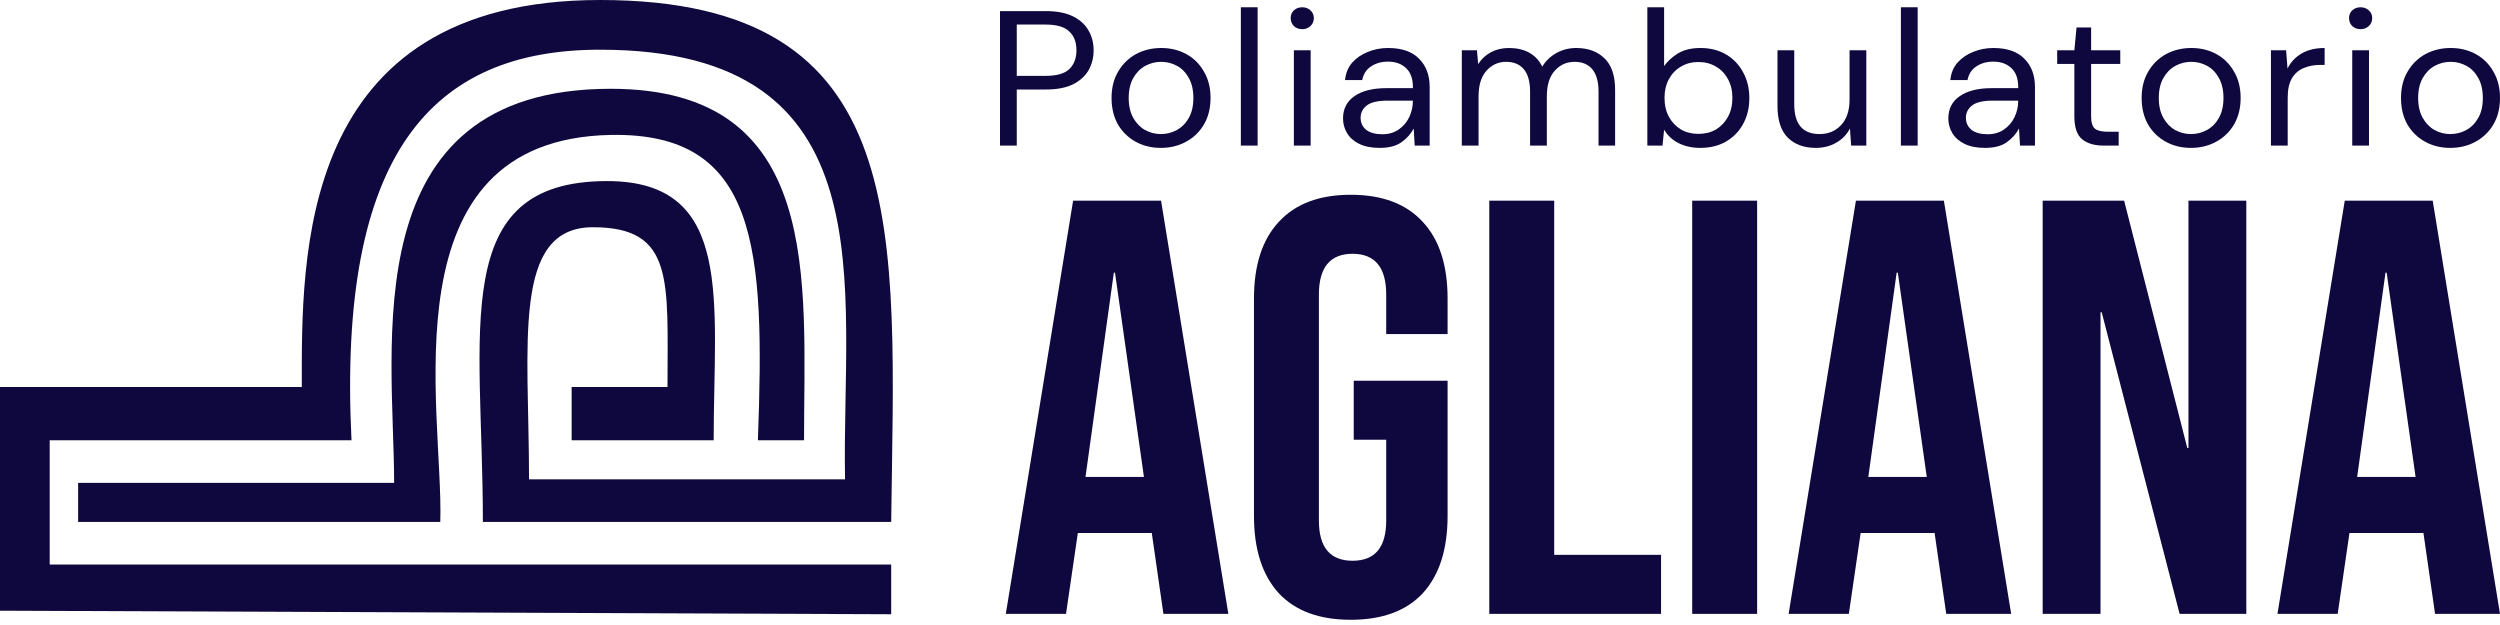
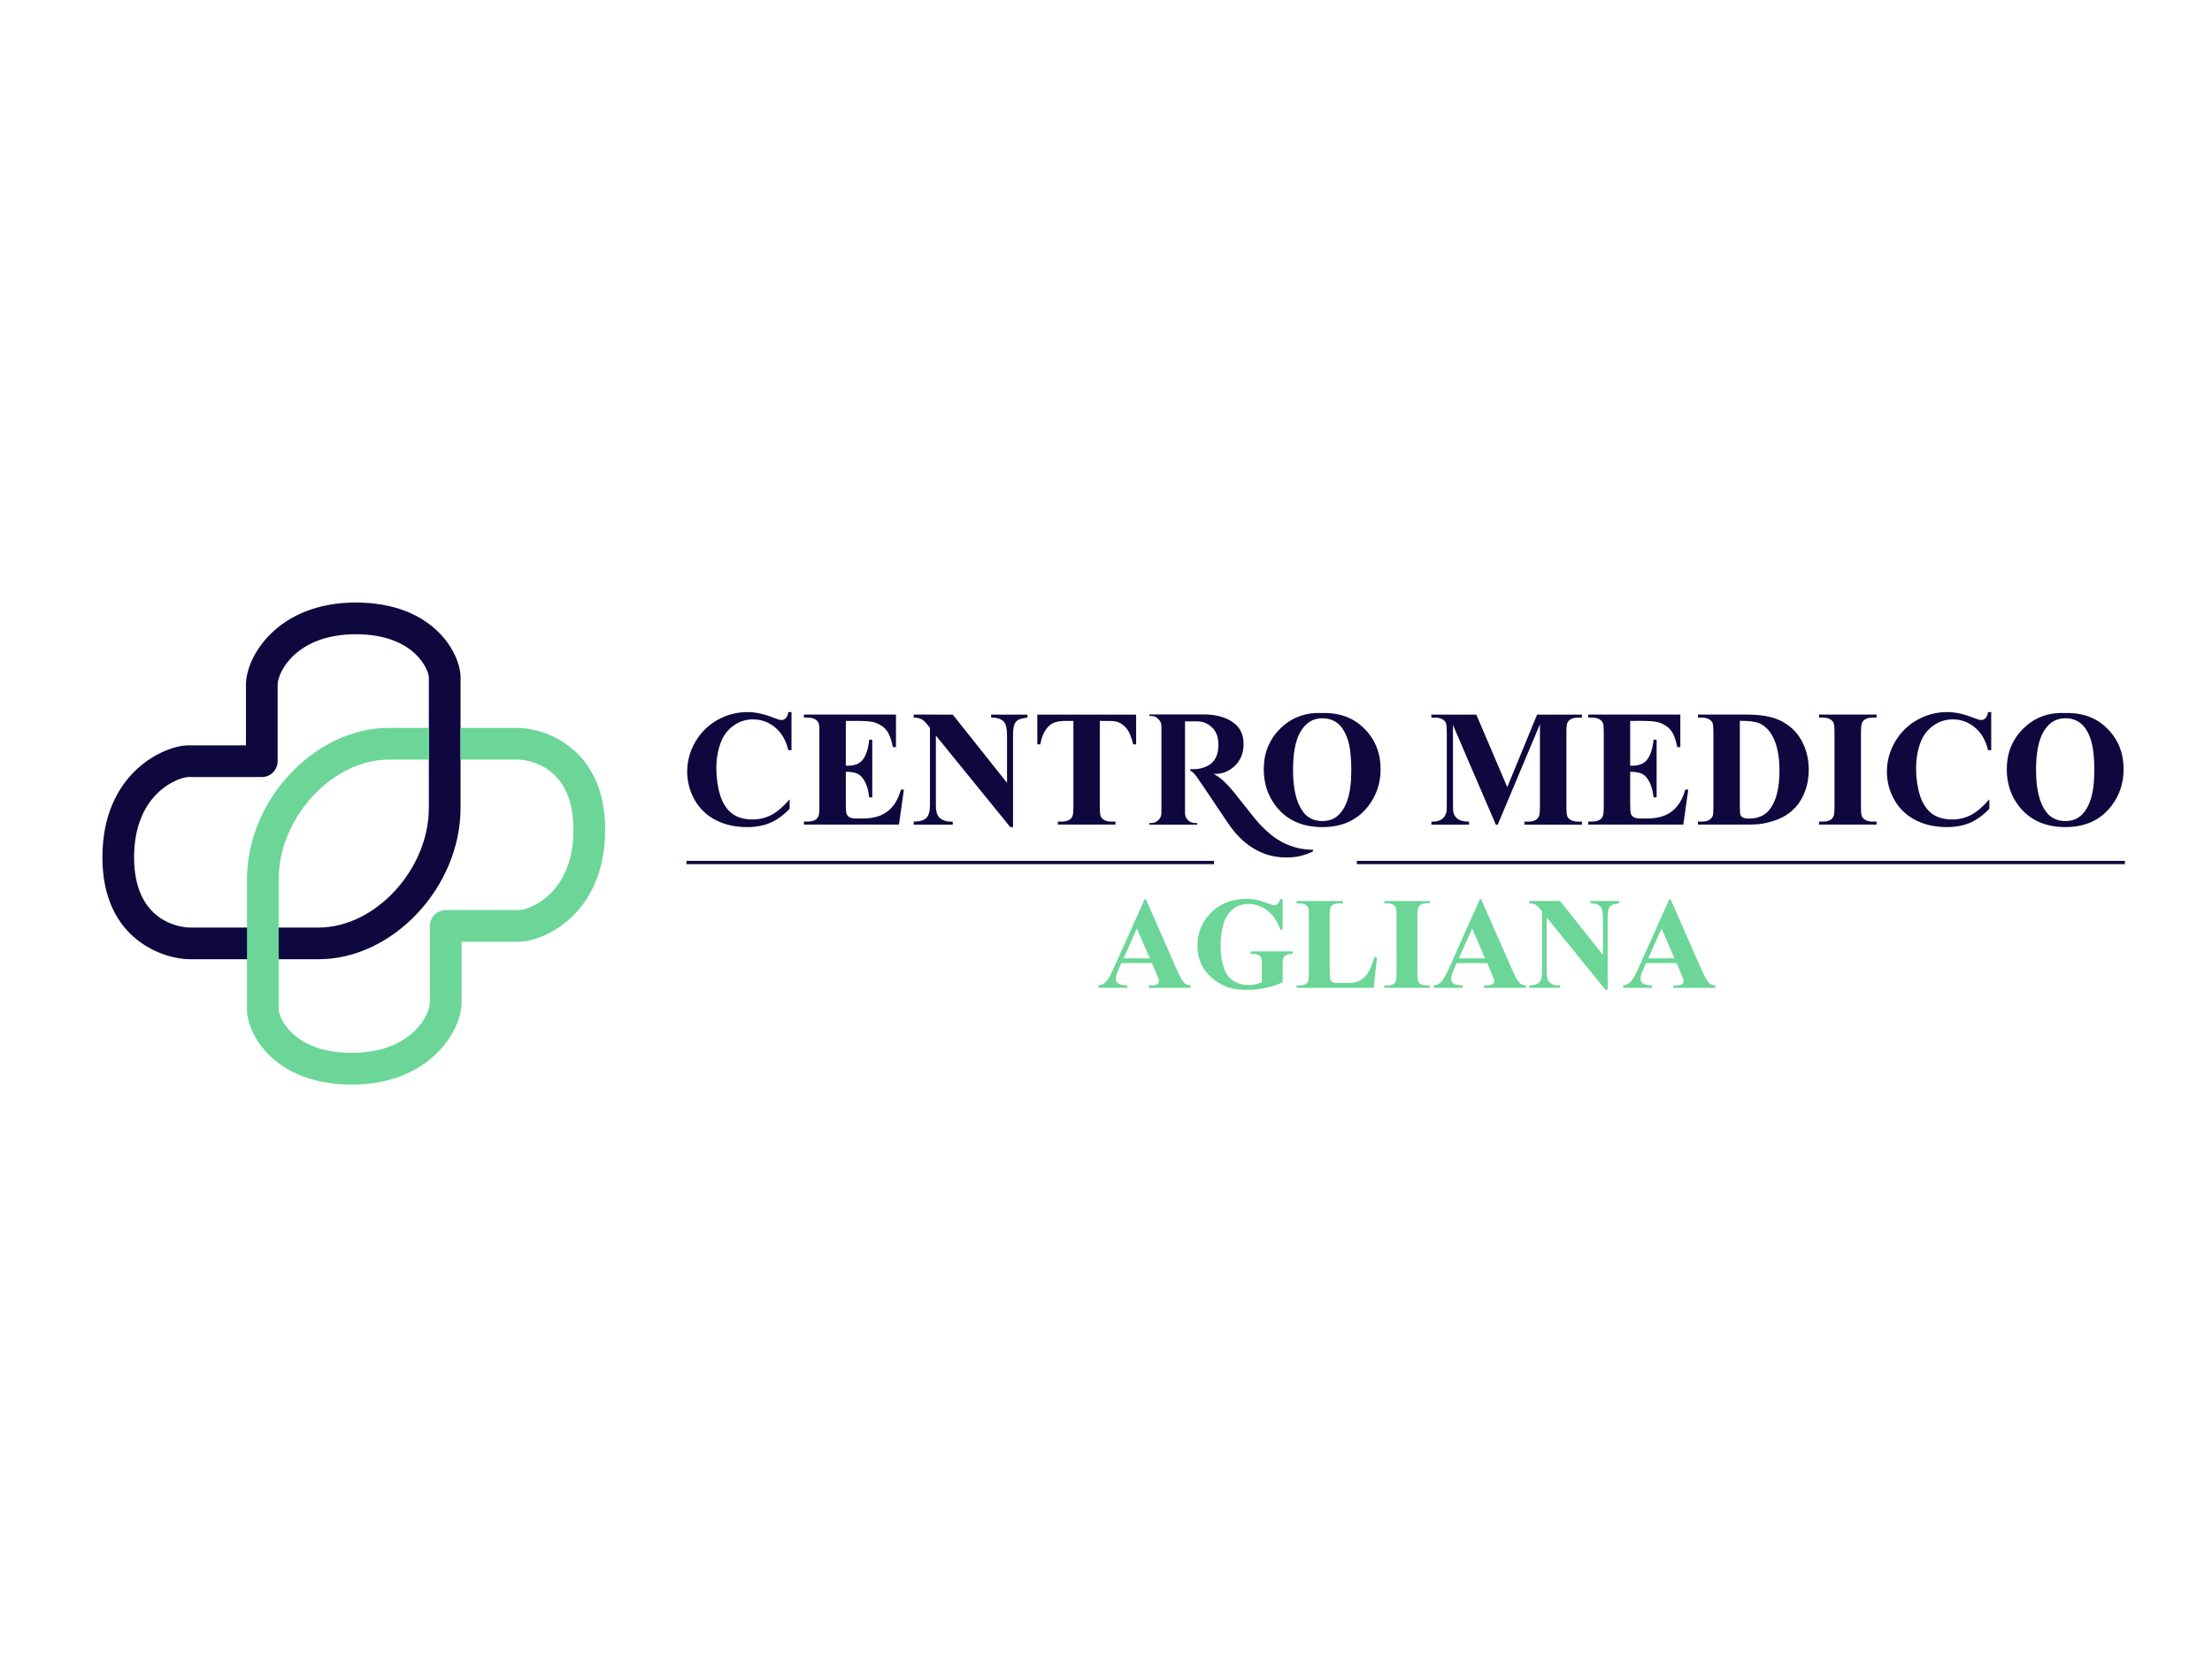
- <svg xmlns="http://www.w3.org/2000/svg" width="160" height="40" viewBox="0 0 160 40" fill="none">
-   <path d="M57.036 36.131L57.036 39.312L2.70977e-09 39.085L1.73425e-07 24.769L19.315 24.769C19.315 16.588 18.948 6.43944e-05 38.403 6.46264e-05C58.627 6.48676e-05 57.264 14.77 57.036 33.404L30.904 33.404C30.904 21.133 28.632 11.589 38.857 11.589C47.038 11.589 45.675 19.315 45.675 28.177L36.585 28.177L36.585 24.769L42.72 24.769C42.72 17.952 43.175 14.543 37.948 14.543C32.722 14.543 33.858 22.042 33.858 30.677L54.082 30.677C53.855 18.406 57.036 3.181 38.403 3.181C27.677 3.181 21.587 9.771 22.496 28.177L3.181 28.177L3.181 36.131L57.036 36.131Z" fill="#0F083E" />
-   <path d="M48.505 28.178L51.459 28.178C51.459 17.953 52.719 5.682 39.085 5.682C22.497 5.682 25.224 22.27 25.224 30.905L5 30.905L5 33.405L28.178 33.405C28.405 26.36 24.542 8.916 39.085 8.636C48.538 8.454 48.96 15.908 48.505 28.178Z" fill="#0F083E" />
-   <path d="M64 9.318V0.711H66.938C67.637 0.711 68.212 0.822 68.663 1.043C69.114 1.265 69.446 1.564 69.659 1.941C69.881 2.318 69.992 2.744 69.992 3.219C69.992 3.687 69.885 4.109 69.672 4.486C69.459 4.863 69.127 5.166 68.676 5.396C68.224 5.617 67.645 5.728 66.938 5.728H65.073V9.318H64ZM65.073 4.855H66.913C67.628 4.855 68.135 4.711 68.433 4.424C68.74 4.129 68.893 3.728 68.893 3.219C68.893 2.703 68.74 2.301 68.433 2.015C68.135 1.719 67.628 1.572 66.913 1.572H65.073V4.855Z" fill="#0F083E" />
-   <path d="M74.294 9.465C73.698 9.465 73.161 9.334 72.684 9.072C72.208 8.81 71.829 8.441 71.547 7.965C71.275 7.482 71.139 6.916 71.139 6.269C71.139 5.621 71.279 5.06 71.56 4.584C71.841 4.101 72.22 3.728 72.697 3.465C73.183 3.203 73.724 3.072 74.32 3.072C74.916 3.072 75.452 3.203 75.929 3.465C76.406 3.728 76.781 4.101 77.053 4.584C77.335 5.06 77.475 5.621 77.475 6.269C77.475 6.916 77.335 7.482 77.053 7.965C76.772 8.441 76.389 8.81 75.904 9.072C75.427 9.334 74.89 9.465 74.294 9.465ZM74.294 8.58C74.66 8.58 75.001 8.494 75.316 8.322C75.631 8.15 75.887 7.892 76.083 7.547C76.278 7.203 76.376 6.777 76.376 6.269C76.376 5.76 76.278 5.334 76.083 4.99C75.895 4.646 75.644 4.387 75.329 4.215C75.014 4.043 74.677 3.957 74.32 3.957C73.954 3.957 73.613 4.043 73.298 4.215C72.983 4.387 72.727 4.646 72.531 4.99C72.335 5.334 72.237 5.76 72.237 6.269C72.237 6.777 72.335 7.203 72.531 7.547C72.727 7.892 72.978 8.15 73.285 8.322C73.6 8.494 73.936 8.58 74.294 8.58Z" fill="#0F083E" />
-   <path d="M79.414 9.318V0.465H80.487V9.318H79.414Z" fill="#0F083E" />
-   <path d="M83.345 1.867C83.132 1.867 82.953 1.801 82.808 1.67C82.672 1.531 82.604 1.359 82.604 1.154C82.604 0.957 82.672 0.793 82.808 0.662C82.953 0.531 83.132 0.465 83.345 0.465C83.549 0.465 83.724 0.531 83.869 0.662C84.013 0.793 84.086 0.957 84.086 1.154C84.086 1.359 84.013 1.531 83.869 1.67C83.724 1.801 83.549 1.867 83.345 1.867ZM82.808 9.318V3.219H83.882V9.318H82.808Z" fill="#0F083E" />
-   <path d="M88.305 9.465C87.777 9.465 87.338 9.379 86.989 9.207C86.64 9.035 86.38 8.806 86.21 8.519C86.04 8.232 85.954 7.92 85.954 7.584C85.954 6.961 86.201 6.482 86.695 6.146C87.189 5.81 87.862 5.642 88.714 5.642H90.425V5.568C90.425 5.035 90.281 4.633 89.991 4.363C89.702 4.084 89.314 3.945 88.829 3.945C88.411 3.945 88.049 4.047 87.743 4.252C87.445 4.449 87.257 4.74 87.181 5.125H86.082C86.125 4.683 86.278 4.31 86.542 4.006C86.814 3.703 87.151 3.474 87.551 3.318C87.951 3.154 88.377 3.072 88.829 3.072C89.714 3.072 90.379 3.301 90.822 3.76C91.273 4.211 91.499 4.814 91.499 5.568V9.318H90.54L90.477 8.224C90.298 8.568 90.034 8.863 89.685 9.109C89.344 9.346 88.884 9.465 88.305 9.465ZM88.471 8.592C88.88 8.592 89.229 8.49 89.519 8.285C89.817 8.08 90.042 7.814 90.196 7.486C90.349 7.158 90.425 6.814 90.425 6.453V6.441H88.803C88.173 6.441 87.726 6.547 87.462 6.76C87.206 6.965 87.079 7.224 87.079 7.535C87.079 7.855 87.198 8.113 87.436 8.31C87.683 8.498 88.028 8.592 88.471 8.592Z" fill="#0F083E" />
-   <path d="M93.556 9.318V3.219H94.526L94.603 4.105C94.808 3.777 95.08 3.523 95.421 3.342C95.761 3.162 96.145 3.072 96.57 3.072C97.073 3.072 97.503 3.17 97.861 3.367C98.227 3.564 98.508 3.863 98.704 4.265C98.925 3.896 99.228 3.605 99.611 3.392C100.003 3.178 100.424 3.072 100.876 3.072C101.634 3.072 102.238 3.293 102.69 3.736C103.141 4.17 103.367 4.842 103.367 5.752V9.318H102.306V5.863C102.306 5.232 102.174 4.756 101.91 4.437C101.646 4.117 101.267 3.957 100.773 3.957C100.262 3.957 99.837 4.15 99.496 4.535C99.164 4.912 98.998 5.453 98.998 6.158V9.318H97.925V5.863C97.925 5.232 97.793 4.756 97.529 4.437C97.265 4.117 96.886 3.957 96.392 3.957C95.889 3.957 95.468 4.15 95.127 4.535C94.795 4.912 94.629 5.453 94.629 6.158V9.318H93.556Z" fill="#0F083E" />
-   <path d="M108.816 9.465C108.296 9.465 107.832 9.363 107.423 9.158C107.023 8.953 106.716 8.666 106.503 8.297L106.401 9.318H105.43V0.465H106.503V4.228C106.708 3.933 106.997 3.666 107.372 3.428C107.755 3.191 108.241 3.072 108.829 3.072C109.459 3.072 110.008 3.211 110.476 3.49C110.945 3.769 111.307 4.15 111.562 4.633C111.826 5.117 111.958 5.666 111.958 6.281C111.958 6.896 111.826 7.445 111.562 7.928C111.307 8.404 110.941 8.781 110.464 9.06C109.995 9.33 109.446 9.465 108.816 9.465ZM108.701 8.568C109.127 8.568 109.501 8.474 109.825 8.285C110.149 8.088 110.404 7.818 110.591 7.474C110.779 7.129 110.873 6.728 110.873 6.269C110.873 5.81 110.779 5.408 110.591 5.064C110.404 4.719 110.149 4.453 109.825 4.265C109.501 4.068 109.127 3.969 108.701 3.969C108.275 3.969 107.9 4.068 107.577 4.265C107.253 4.453 106.997 4.719 106.81 5.064C106.623 5.408 106.529 5.81 106.529 6.269C106.529 6.728 106.623 7.129 106.81 7.474C106.997 7.818 107.253 8.088 107.577 8.285C107.9 8.474 108.275 8.568 108.701 8.568Z" fill="#0F083E" />
-   <path d="M116.212 9.465C115.462 9.465 114.866 9.248 114.423 8.814C113.98 8.371 113.759 7.695 113.759 6.785V3.219H114.832V6.674C114.832 7.945 115.373 8.58 116.454 8.58C117.008 8.58 117.464 8.392 117.821 8.015C118.187 7.629 118.371 7.084 118.371 6.379V3.219H119.444V9.318H118.473L118.396 8.224C118.2 8.609 117.906 8.912 117.515 9.133C117.131 9.355 116.697 9.465 116.212 9.465Z" fill="#0F083E" />
-   <path d="M121.657 9.318V0.465H122.73V9.318H121.657Z" fill="#0F083E" />
-   <path d="M127.044 9.465C126.516 9.465 126.077 9.379 125.728 9.207C125.379 9.035 125.119 8.806 124.949 8.519C124.779 8.232 124.693 7.92 124.693 7.584C124.693 6.961 124.94 6.482 125.434 6.146C125.928 5.81 126.601 5.642 127.453 5.642H129.165V5.568C129.165 5.035 129.02 4.633 128.73 4.363C128.441 4.084 128.053 3.945 127.568 3.945C127.15 3.945 126.789 4.047 126.482 4.252C126.184 4.449 125.996 4.74 125.92 5.125H124.821C124.864 4.683 125.017 4.31 125.281 4.006C125.554 3.703 125.89 3.474 126.29 3.318C126.691 3.154 127.116 3.072 127.568 3.072C128.454 3.072 129.118 3.301 129.561 3.76C130.012 4.211 130.238 4.814 130.238 5.568V9.318H129.28L129.216 8.224C129.037 8.568 128.773 8.863 128.424 9.109C128.083 9.346 127.623 9.465 127.044 9.465ZM127.21 8.592C127.619 8.592 127.968 8.49 128.258 8.285C128.556 8.08 128.781 7.814 128.935 7.486C129.088 7.158 129.165 6.814 129.165 6.453V6.441H127.542C126.912 6.441 126.465 6.547 126.201 6.76C125.945 6.965 125.818 7.224 125.818 7.535C125.818 7.855 125.937 8.113 126.175 8.31C126.422 8.498 126.767 8.592 127.21 8.592Z" fill="#0F083E" />
-   <path d="M134.624 9.318C134.045 9.318 133.589 9.183 133.257 8.912C132.925 8.642 132.759 8.154 132.759 7.449V4.092H131.66V3.219H132.759L132.899 1.756H133.832V3.219H135.697V4.092H133.832V7.449C133.832 7.834 133.913 8.096 134.075 8.236C134.236 8.367 134.522 8.433 134.931 8.433H135.595V9.318H134.624Z" fill="#0F083E" />
-   <path d="M140.22 9.465C139.624 9.465 139.087 9.334 138.61 9.072C138.133 8.81 137.754 8.441 137.473 7.965C137.201 7.482 137.065 6.916 137.065 6.269C137.065 5.621 137.205 5.06 137.486 4.584C137.767 4.101 138.146 3.728 138.623 3.465C139.109 3.203 139.649 3.072 140.246 3.072C140.842 3.072 141.378 3.203 141.855 3.465C142.332 3.728 142.707 4.101 142.979 4.584C143.26 5.06 143.401 5.621 143.401 6.269C143.401 6.916 143.26 7.482 142.979 7.965C142.698 8.441 142.315 8.81 141.83 9.072C141.353 9.334 140.816 9.465 140.22 9.465ZM140.22 8.58C140.586 8.58 140.927 8.494 141.242 8.322C141.557 8.15 141.813 7.892 142.009 7.547C142.204 7.203 142.302 6.777 142.302 6.269C142.302 5.76 142.204 5.334 142.009 4.99C141.821 4.646 141.57 4.387 141.255 4.215C140.94 4.043 140.603 3.957 140.246 3.957C139.879 3.957 139.539 4.043 139.224 4.215C138.908 4.387 138.653 4.646 138.457 4.99C138.261 5.334 138.163 5.76 138.163 6.269C138.163 6.777 138.261 7.203 138.457 7.547C138.653 7.892 138.904 8.15 139.211 8.322C139.526 8.494 139.862 8.58 140.22 8.58Z" fill="#0F083E" />
-   <path d="M145.34 9.318V3.219H146.311L146.401 4.387C146.596 3.986 146.895 3.666 147.295 3.428C147.695 3.191 148.189 3.072 148.777 3.072V4.154H148.483C148.108 4.154 147.763 4.219 147.448 4.351C147.133 4.474 146.882 4.687 146.694 4.99C146.507 5.293 146.413 5.711 146.413 6.244V9.318H145.34Z" fill="#0F083E" />
-   <path d="M151.08 1.867C150.867 1.867 150.688 1.801 150.543 1.67C150.407 1.531 150.339 1.359 150.339 1.154C150.339 0.957 150.407 0.793 150.543 0.662C150.688 0.531 150.867 0.465 151.08 0.465C151.284 0.465 151.459 0.531 151.604 0.662C151.748 0.793 151.821 0.957 151.821 1.154C151.821 1.359 151.748 1.531 151.604 1.67C151.459 1.801 151.284 1.867 151.08 1.867ZM150.543 9.318V3.219H151.616V9.318H150.543Z" fill="#0F083E" />
-   <path d="M156.819 9.465C156.223 9.465 155.686 9.334 155.209 9.072C154.732 8.81 154.353 8.441 154.072 7.965C153.8 7.482 153.664 6.916 153.664 6.269C153.664 5.621 153.804 5.06 154.085 4.584C154.366 4.101 154.745 3.728 155.222 3.465C155.708 3.203 156.248 3.072 156.845 3.072C157.441 3.072 157.977 3.203 158.454 3.465C158.931 3.728 159.306 4.101 159.578 4.584C159.859 5.06 160 5.621 160 6.269C160 6.916 159.859 7.482 159.578 7.965C159.297 8.441 158.914 8.81 158.429 9.072C157.952 9.334 157.415 9.465 156.819 9.465ZM156.819 8.58C157.185 8.58 157.526 8.494 157.841 8.322C158.156 8.15 158.412 7.892 158.608 7.547C158.803 7.203 158.901 6.777 158.901 6.269C158.901 5.76 158.803 5.334 158.608 4.99C158.42 4.646 158.169 4.387 157.854 4.215C157.539 4.043 157.202 3.957 156.845 3.957C156.478 3.957 156.138 4.043 155.823 4.215C155.507 4.387 155.252 4.646 155.056 4.99C154.86 5.334 154.762 5.76 154.762 6.269C154.762 6.777 154.86 7.203 155.056 7.547C155.252 7.892 155.503 8.15 155.81 8.322C156.125 8.494 156.461 8.58 156.819 8.58Z" fill="#0F083E" />
-   <path d="M68.679 12.843H74.308L78.614 39.288H74.459L73.703 34.037V34.112H68.981L68.225 39.288H64.372L68.679 12.843ZM73.212 30.523L71.361 17.452H71.285L69.472 30.523H73.212Z" fill="#0F083E" />
-   <path d="M86.45 39.666C84.435 39.666 82.899 39.099 81.841 37.966C80.783 36.807 80.254 35.157 80.254 33.017V19.114C80.254 16.974 80.783 15.336 81.841 14.203C82.899 13.045 84.435 12.465 86.45 12.465C88.465 12.465 90.001 13.045 91.059 14.203C92.117 15.336 92.646 16.974 92.646 19.114V21.381H88.717V18.85C88.717 17.112 87.999 16.243 86.564 16.243C85.128 16.243 84.41 17.112 84.41 18.85V33.319C84.41 35.032 85.128 35.888 86.564 35.888C87.999 35.888 88.717 35.032 88.717 33.319V28.143H86.639V24.366H92.646V33.017C92.646 35.157 92.117 36.807 91.059 37.966C90.001 39.099 88.465 39.666 86.45 39.666Z" fill="#0F083E" />
-   <path d="M95.314 12.843H99.469V35.51H106.307V39.288H95.314V12.843Z" fill="#0F083E" />
-   <path d="M108.3 12.843H112.456V39.288H108.3V12.843Z" fill="#0F083E" />
-   <path d="M118.779 12.843H124.408L128.715 39.288H124.559L123.804 34.037V34.112H119.081L118.326 39.288H114.472L118.779 12.843ZM123.313 30.523L121.461 17.452H121.386L119.572 30.523H123.313Z" fill="#0F083E" />
-   <path d="M130.731 12.843H135.944L139.987 28.672H140.062V12.843H143.764V39.288H139.495L134.509 19.983H134.433V39.288H130.731V12.843Z" fill="#0F083E" />
-   <path d="M150.064 12.843H155.693L160 39.288H155.844L155.089 34.037V34.112H150.366L149.611 39.288H145.757L150.064 12.843ZM154.598 30.523L152.746 17.452H152.671L150.858 30.523H154.598Z" fill="#0F083E" />
+ <svg xmlns="http://www.w3.org/2000/svg" viewBox="0 0 400 300" version="1.1" id="svg1">
+   <defs id="defs1">
+     <clipPath clipPathUnits="userSpaceOnUse" id="clipPath20-1">
+       <path d="M 0,595.28 H 841.89 V 0 H 0 Z" transform="translate(-348.3946,-251.6313)" id="path20-4" />
+     </clipPath>
+     <clipPath clipPathUnits="userSpaceOnUse" id="clipPath22-6">
+       <path d="M 0,595.28 H 841.89 V 0 H 0 Z" transform="translate(-373.383,-255.3594)" id="path22-0" />
+     </clipPath>
+     <clipPath clipPathUnits="userSpaceOnUse" id="clipPath25-3">
+       <path d="M 0,595.28 H 841.89 V 0 H 0 Z" transform="translate(-386.1563,-245.1551)" id="path25-2" />
+     </clipPath>
+     <clipPath clipPathUnits="userSpaceOnUse" id="clipPath27-2">
+       <path d="M 0,595.28 H 841.89 V 0 H 0 Z" transform="translate(-436.9691,-245.1551)" id="path27-1" />
+     </clipPath>
+   </defs>
+   <g id="layer1">
+     <g id="g2" transform="matrix(2.066925,0,0,2.066925,-947.3591,-777.7795)">
+       <path id="path19-7" d="m 0,0 c -0.637,-0.002 -4.101,-1.132 -4.101,-6.089 0,-5.256 4.04,-5.316 4.212,-5.316 h 9.776 c 4.293,0 8.353,4.408 8.353,9.072 v 9.886 c 0,0.509 -1.022,3.272 -5.544,3.272 -4.46,0 -5.916,-2.844 -5.916,-3.824 v -5.8 C 6.78,0.538 6.242,0 5.579,0 Z M 9.887,-13.808 H 0.111 c -1.84,0 -6.614,1.387 -6.614,7.719 0,6.479 4.766,8.492 6.503,8.492 h 4.377 v 4.598 c 0,2.171 2.44,6.227 8.319,6.227 5.946,0 7.947,-3.897 7.947,-5.675 v -9.886 c 0,-6.006 -5.127,-11.475 -10.756,-11.475" style="fill:#0f083e;fill-opacity:1;fill-rule:nonzero;stroke:none" transform="matrix(1.154314,0,0,-1.154314,474.8073,444.2814)" clip-path="url(#clipPath20-1)" />
+       <path id="path21-7" d="m 0,0 h -4.355 l 0.004,-2.403 H 0 c 0.172,0 4.211,-0.06 4.211,-5.316 0,-4.957 -3.463,-6.087 -4.101,-6.089 h -5.578 c -0.663,0 -1.201,-0.538 -1.201,-1.201 v -5.799 c 0,-0.981 -1.456,-3.825 -5.916,-3.825 -4.522,0 -5.545,2.764 -5.545,3.272 v 9.887 c 0,4.663 4.06,9.071 8.354,9.071 h 3.028 V 0 h -3.028 c -5.629,0 -10.756,-5.469 -10.756,-11.474 v -9.887 c 0,-1.777 2.001,-5.675 7.947,-5.675 5.878,0 8.318,4.056 8.318,6.228 v 4.598 H 0.11 c 1.737,0 6.504,2.012 6.504,8.491 C 6.614,-1.387 1.839,0 0,0" style="fill:#6bd697;fill-opacity:1;fill-rule:nonzero;stroke:none" transform="matrix(1.154314,0,0,-1.154314,503.6518,439.978)" clip-path="url(#clipPath22-6)" />
+       <path style="font-weight:700;font-size:14.536px;font-family:'Times New Roman';fill:#0f083e;stroke-width:1.154" d="m 527.589,438.597 v 3.336 h -0.277 q -0.312,-1.306 -1.164,-2.002 -0.852,-0.696 -1.931,-0.696 -0.901,0 -1.654,0.518 -0.752,0.518 -1.1,1.356 -0.447,1.072 -0.447,2.385 0,1.292 0.327,2.356 0.326,1.058 1.022,1.604 0.696,0.539 1.803,0.539 0.908,0 1.661,-0.397 0.759,-0.397 1.597,-1.37 v 0.83 q -0.809,0.845 -1.689,1.228 -0.873,0.376 -2.044,0.376 -1.54,0 -2.74,-0.618 -1.192,-0.618 -1.845,-1.774 -0.646,-1.157 -0.646,-2.463 0,-1.377 0.717,-2.612 0.724,-1.235 1.945,-1.916 1.228,-0.681 2.605,-0.681 1.015,0 2.143,0.44 0.653,0.256 0.83,0.256 0.227,0 0.39,-0.163 0.17,-0.17 0.22,-0.532 z m 4.753,0.774 v 3.918 h 0.192 q 0.916,0 1.327,-0.575 0.412,-0.575 0.525,-1.696 h 0.27 v 5.039 h -0.27 q -0.085,-0.823 -0.362,-1.349 -0.27,-0.525 -0.632,-0.703 -0.362,-0.185 -1.05,-0.185 v 2.711 q 0,0.795 0.064,0.972 0.071,0.177 0.256,0.291 0.185,0.114 0.596,0.114 h 0.575 q 1.349,0 2.158,-0.625 0.816,-0.625 1.171,-1.902 h 0.263 l -0.433,3.059 h -8.318 v -0.263 h 0.319 q 0.419,0 0.674,-0.149 0.185,-0.099 0.284,-0.341 0.078,-0.17 0.078,-0.894 v -6.331 q 0,-0.653 -0.035,-0.802 -0.071,-0.248 -0.263,-0.383 -0.27,-0.199 -0.738,-0.199 h -0.319 v -0.263 h 8.056 v 2.846 h -0.27 q -0.206,-1.043 -0.582,-1.498 -0.369,-0.454 -1.05,-0.667 -0.397,-0.128 -1.491,-0.128 z m 9.355,-0.554 4.748,5.969 v -4.138 q 0,-0.866 -0.248,-1.171 -0.341,-0.412 -1.143,-0.397 v -0.263 h 3.18 v 0.263 q -0.61,0.078 -0.823,0.206 -0.206,0.121 -0.326,0.405 -0.114,0.277 -0.114,0.958 v 8.013 h -0.241 l -6.509,-8.013 v 6.118 q 0,0.83 0.376,1.121 0.383,0.291 0.873,0.291 h 0.227 v 0.263 h -3.414 v -0.263 q 0.795,-0.007 1.107,-0.327 0.312,-0.319 0.312,-1.086 v -6.792 l -0.206,-0.256 q -0.305,-0.383 -0.539,-0.504 -0.234,-0.121 -0.674,-0.135 v -0.263 z m 16.045,0 v 2.605 h -0.256 q -0.227,-0.901 -0.504,-1.292 -0.277,-0.397 -0.759,-0.632 -0.27,-0.128 -0.944,-0.128 h -0.717 v 7.424 q 0,0.738 0.078,0.923 0.085,0.185 0.319,0.326 0.241,0.135 0.653,0.135 h 0.319 v 0.263 h -5.039 v -0.263 h 0.319 q 0.419,0 0.674,-0.149 0.185,-0.099 0.291,-0.341 0.078,-0.17 0.078,-0.894 v -7.424 h -0.696 q -0.972,0 -1.412,0.412 -0.618,0.575 -0.781,1.64 h -0.27 v -2.605 z" id="text22-0" aria-label="CENT" />
+       <path style="font-weight:700;font-size:13.771px;font-family:'Cinzel Decorative';fill:#0f083e;stroke-width:1.154" d="m 573.214,450.783 q -1.074,0.537 -2.286,0.537 -1.074,0 -1.955,-0.331 -1.9,-0.702 -3.236,-2.74 -0.344,-0.496 -1.281,-1.9 -0.936,-1.405 -1.212,-1.79 -0.482,-0.757 -0.771,-0.826 v -0.138 q 0.014,0 0.028,0 0.028,0 0.055,0 0.028,0 0.055,0 0.028,0 0.069,0 0.041,0 0.069,0 0.702,0 1.294,-0.317 0.895,-0.496 0.895,-1.832 0,-0.978 -0.551,-1.501 -0.551,-0.537 -1.322,-0.537 h -1.047 v 8.028 q 0,0.358 0.262,0.62 0.262,0.248 0.62,0.248 h 0.179 v 0.138 h -4.186 v -0.138 h 0.179 q 0.344,0 0.606,-0.248 0.262,-0.248 0.275,-0.606 v -7.643 q -0.014,-0.358 -0.275,-0.606 -0.248,-0.262 -0.606,-0.262 h -0.179 v -0.138 h 4.723 q 1.776,0 2.754,0.812 0.771,0.633 0.771,1.79 0,1.157 -0.757,1.887 -0.744,0.716 -1.708,0.716 -0.083,0 -0.179,-0.014 0.565,0.303 0.936,0.675 0.386,0.372 0.661,0.702 0.289,0.331 0.482,0.592 0.207,0.248 0.537,0.675 0.331,0.413 0.689,0.868 0.358,0.454 0.785,0.936 0.441,0.468 0.964,0.895 0.537,0.427 1.088,0.702 1.171,0.592 2.575,0.606 z" id="text23-5" aria-label="R" />
+       <path style="font-weight:700;font-size:14.536px;font-family:'Times New Roman';fill:#0f083e;stroke-width:1.154" d="m 573.953,438.682 q 2.3,-0.085 3.733,1.341 1.441,1.427 1.441,3.57 0,1.831 -1.072,3.222 -1.42,1.845 -4.01,1.845 -2.598,0 -4.017,-1.76 -1.121,-1.391 -1.121,-3.3 0,-2.143 1.455,-3.57 1.462,-1.434 3.591,-1.349 z m 0.085,0.454 q -1.32,0 -2.009,1.349 -0.561,1.107 -0.561,3.18 0,2.463 0.866,3.641 0.603,0.823 1.689,0.823 0.731,0 1.221,-0.355 0.625,-0.454 0.972,-1.448 0.348,-1.001 0.348,-2.605 0,-1.909 -0.355,-2.853 -0.355,-0.951 -0.908,-1.341 -0.547,-0.39 -1.263,-0.39 z m 16.171,6.026 2.612,-6.345 h 3.918 v 0.263 h -0.312 q -0.426,0 -0.681,0.149 -0.177,0.099 -0.284,0.334 -0.078,0.17 -0.078,0.887 v 6.345 q 0,0.738 0.078,0.923 0.078,0.185 0.319,0.326 0.241,0.135 0.646,0.135 h 0.312 v 0.263 h -5.025 v -0.263 h 0.312 q 0.426,0 0.681,-0.149 0.177,-0.099 0.284,-0.341 0.078,-0.17 0.078,-0.894 v -7.133 l -3.691,8.78 h -0.17 l -3.748,-8.716 v 6.778 q 0,0.71 0.035,0.873 0.092,0.355 0.397,0.582 0.312,0.22 0.972,0.22 v 0.263 h -3.293 v -0.263 h 0.099 q 0.319,0.007 0.596,-0.099 0.277,-0.114 0.419,-0.298 0.142,-0.185 0.22,-0.518 0.014,-0.078 0.014,-0.724 v -6.09 q 0,-0.731 -0.078,-0.908 -0.078,-0.185 -0.319,-0.319 -0.241,-0.142 -0.646,-0.142 h -0.305 v -0.263 h 3.932 z m 10.755,-5.792 v 3.918 h 0.192 q 0.916,0 1.327,-0.575 0.412,-0.575 0.525,-1.696 h 0.27 v 5.039 h -0.27 q -0.085,-0.823 -0.362,-1.349 -0.27,-0.525 -0.632,-0.703 -0.362,-0.185 -1.05,-0.185 v 2.711 q 0,0.795 0.064,0.972 0.071,0.177 0.256,0.291 0.185,0.114 0.596,0.114 h 0.575 q 1.349,0 2.158,-0.625 0.816,-0.625 1.171,-1.902 h 0.263 l -0.433,3.059 h -8.318 v -0.263 h 0.319 q 0.419,0 0.674,-0.149 0.185,-0.099 0.284,-0.341 0.078,-0.17 0.078,-0.894 v -6.331 q 0,-0.653 -0.035,-0.802 -0.071,-0.248 -0.263,-0.383 -0.27,-0.199 -0.738,-0.199 h -0.319 v -0.263 h 8.056 v 2.846 h -0.27 q -0.206,-1.043 -0.582,-1.498 -0.369,-0.454 -1.05,-0.667 -0.397,-0.128 -1.491,-0.128 z m 5.927,9.071 v -0.263 h 0.319 q 0.419,0 0.639,-0.128 0.227,-0.135 0.334,-0.362 0.064,-0.149 0.064,-0.894 v -6.331 q 0,-0.738 -0.078,-0.923 -0.078,-0.185 -0.319,-0.319 -0.234,-0.142 -0.639,-0.142 h -0.319 v -0.263 h 4.308 q 1.725,0 2.775,0.468 1.285,0.575 1.945,1.739 0.667,1.164 0.667,2.633 0,1.015 -0.326,1.874 -0.326,0.852 -0.845,1.412 -0.518,0.554 -1.2,0.894 -0.674,0.334 -1.654,0.518 -0.433,0.085 -1.363,0.085 z m 3.669,-9.078 v 7.509 q 0,0.596 0.057,0.731 0.057,0.135 0.192,0.206 0.192,0.106 0.554,0.106 1.185,0 1.81,-0.809 0.852,-1.093 0.852,-3.393 0,-1.852 -0.582,-2.96 -0.461,-0.866 -1.185,-1.178 -0.511,-0.22 -1.696,-0.213 z m 11.957,8.815 v 0.263 h -5.032 v -0.263 h 0.319 q 0.419,0 0.674,-0.149 0.185,-0.099 0.284,-0.341 0.078,-0.17 0.078,-0.894 v -6.331 q 0,-0.738 -0.078,-0.923 -0.078,-0.185 -0.319,-0.319 -0.234,-0.142 -0.639,-0.142 h -0.319 v -0.263 h 5.032 v 0.263 h -0.319 q -0.419,0 -0.674,0.149 -0.185,0.099 -0.291,0.341 -0.078,0.17 -0.078,0.894 v 6.331 q 0,0.738 0.078,0.923 0.085,0.185 0.319,0.326 0.241,0.135 0.646,0.135 z m 10.034,-9.582 v 3.336 h -0.277 q -0.312,-1.306 -1.164,-2.002 -0.852,-0.696 -1.931,-0.696 -0.901,0 -1.654,0.518 -0.752,0.518 -1.1,1.356 -0.447,1.072 -0.447,2.385 0,1.292 0.326,2.356 0.326,1.058 1.022,1.604 0.696,0.539 1.803,0.539 0.908,0 1.661,-0.397 0.759,-0.397 1.597,-1.37 v 0.83 q -0.809,0.845 -1.689,1.228 -0.873,0.376 -2.044,0.376 -1.54,0 -2.74,-0.618 -1.192,-0.618 -1.845,-1.774 -0.646,-1.157 -0.646,-2.463 0,-1.377 0.717,-2.612 0.724,-1.235 1.945,-1.916 1.228,-0.681 2.605,-0.681 1.015,0 2.143,0.44 0.653,0.256 0.83,0.256 0.227,0 0.39,-0.163 0.17,-0.17 0.22,-0.532 z m 6.407,0.085 q 2.3,-0.085 3.733,1.341 1.441,1.427 1.441,3.57 0,1.831 -1.072,3.222 -1.42,1.845 -4.01,1.845 -2.598,0 -4.017,-1.76 -1.121,-1.391 -1.121,-3.3 0,-2.143 1.455,-3.57 1.462,-1.434 3.591,-1.349 z m 0.085,0.454 q -1.32,0 -2.009,1.349 -0.561,1.107 -0.561,3.18 0,2.463 0.866,3.641 0.603,0.823 1.689,0.823 0.731,0 1.221,-0.355 0.625,-0.454 0.972,-1.448 0.348,-1.001 0.348,-2.605 0,-1.909 -0.355,-2.853 -0.355,-0.951 -0.908,-1.341 -0.547,-0.39 -1.263,-0.39 z" id="text24-2" aria-label="O MEDICO" />
+       <path id="path24-7" d="M 0,0 H 39.987" style="fill:none;stroke:#0f083e;stroke-width:0.249;stroke-linecap:butt;stroke-linejoin:miter;stroke-miterlimit:10;stroke-dasharray:none;stroke-opacity:1" transform="matrix(1.154314,0,0,-1.154314,518.3962,451.757)" clip-path="url(#clipPath25-3)" />
+       <path id="path26-6" d="M 0,0 H 58.214" style="fill:none;stroke:#0f083e;stroke-width:0.249;stroke-linecap:butt;stroke-linejoin:miter;stroke-miterlimit:10;stroke-dasharray:none;stroke-opacity:1" transform="matrix(1.154314,0,0,-1.154314,577.0501,451.757)" clip-path="url(#clipPath27-2)" />
+       <path style="font-weight:700;font-size:11.476px;font-family:'Times New Roman';fill:#6bd697;stroke-width:1.154" d="m 559.129,460.56 h -2.684 l -0.319,0.74 q -0.157,0.37 -0.157,0.611 0,0.319 0.258,0.471 0.151,0.09 0.745,0.134 v 0.207 h -2.527 v -0.207 q 0.409,-0.062 0.672,-0.336 0.263,-0.28 0.65,-1.149 l 2.718,-6.063 h 0.106 l 2.74,6.231 q 0.392,0.885 0.644,1.115 0.191,0.174 0.538,0.202 v 0.207 h -3.676 v -0.207 h 0.151 q 0.443,0 0.622,-0.123 0.123,-0.09 0.123,-0.258 0,-0.101 -0.034,-0.207 -0.011,-0.05 -0.168,-0.42 z m -0.191,-0.415 -1.132,-2.617 -1.166,2.617 z m 11.619,-5.194 v 2.678 h -0.207 q -0.375,-1.098 -1.126,-1.67 -0.751,-0.572 -1.642,-0.572 -0.852,0 -1.418,0.482 -0.566,0.476 -0.801,1.334 -0.235,0.857 -0.235,1.759 0,1.093 0.258,1.916 0.258,0.824 0.829,1.21 0.577,0.387 1.367,0.387 0.275,0 0.56,-0.056 0.291,-0.062 0.594,-0.174 v -1.58 q 0,-0.448 -0.062,-0.577 -0.062,-0.134 -0.258,-0.241 -0.191,-0.106 -0.465,-0.106 H 567.756 v -0.207 h 3.693 v 0.207 q -0.42,0.028 -0.588,0.118 -0.163,0.084 -0.252,0.286 -0.05,0.106 -0.05,0.521 v 1.58 q -0.728,0.325 -1.519,0.487 -0.784,0.168 -1.631,0.168 -1.081,0 -1.799,-0.291 -0.712,-0.297 -1.261,-0.773 -0.544,-0.482 -0.852,-1.081 -0.392,-0.773 -0.392,-1.731 0,-1.715 1.205,-2.897 1.205,-1.182 3.031,-1.182 0.566,0 1.02,0.09 0.247,0.045 0.796,0.258 0.555,0.207 0.656,0.207 0.157,0 0.291,-0.112 0.134,-0.118 0.247,-0.437 z m 8.256,5.105 -0.286,2.667 h -6.747 v -0.207 h 0.252 q 0.331,0 0.532,-0.118 0.146,-0.078 0.224,-0.269 0.062,-0.134 0.062,-0.706 v -4.998 q 0,-0.583 -0.062,-0.728 -0.062,-0.146 -0.252,-0.252 -0.185,-0.112 -0.504,-0.112 h -0.252 v -0.207 h 4.051 v 0.207 h -0.331 q -0.331,0 -0.532,0.118 -0.146,0.079 -0.23,0.269 -0.062,0.134 -0.062,0.706 v 4.841 q 0,0.583 0.067,0.745 0.067,0.157 0.263,0.235 0.14,0.05 0.678,0.05 h 0.633 q 0.605,0 1.009,-0.213 0.403,-0.213 0.695,-0.672 0.297,-0.459 0.56,-1.356 z m 4.612,2.46 v 0.207 h -3.973 v -0.207 h 0.252 q 0.331,0 0.532,-0.118 0.146,-0.078 0.224,-0.269 0.062,-0.134 0.062,-0.706 v -4.998 q 0,-0.583 -0.062,-0.728 -0.062,-0.146 -0.252,-0.252 -0.185,-0.112 -0.504,-0.112 h -0.252 v -0.207 h 3.973 v 0.207 h -0.252 q -0.331,0 -0.532,0.118 -0.146,0.079 -0.23,0.269 -0.062,0.134 -0.062,0.706 v 4.998 q 0,0.583 0.062,0.728 0.067,0.146 0.252,0.258 0.191,0.106 0.51,0.106 z m 5.036,-1.956 h -2.684 l -0.319,0.74 q -0.157,0.37 -0.157,0.611 0,0.319 0.258,0.471 0.151,0.09 0.745,0.134 v 0.207 h -2.527 v -0.207 q 0.409,-0.062 0.672,-0.336 0.263,-0.28 0.65,-1.149 l 2.718,-6.063 h 0.106 l 2.74,6.231 q 0.392,0.885 0.644,1.115 0.191,0.174 0.538,0.202 v 0.207 h -3.676 v -0.207 h 0.151 q 0.443,0 0.622,-0.123 0.123,-0.09 0.123,-0.258 0,-0.101 -0.034,-0.207 -0.011,-0.05 -0.168,-0.42 z m -0.191,-0.415 -1.132,-2.617 -1.166,2.617 z m 6.56,-5.021 3.749,4.712 v -3.267 q 0,-0.684 -0.196,-0.925 -0.269,-0.325 -0.902,-0.314 v -0.207 h 2.51 v 0.207 q -0.482,0.062 -0.65,0.163 -0.163,0.095 -0.258,0.319 -0.09,0.219 -0.09,0.756 v 6.326 h -0.191 l -5.138,-6.326 v 4.83 q 0,0.656 0.297,0.885 0.303,0.23 0.689,0.23 h 0.179 v 0.207 h -2.695 v -0.207 q 0.628,-0.006 0.874,-0.258 0.247,-0.252 0.247,-0.857 v -5.362 l -0.163,-0.202 q -0.241,-0.303 -0.426,-0.398 -0.185,-0.095 -0.532,-0.106 v -0.207 z m 10.202,5.435 h -2.684 l -0.319,0.74 q -0.157,0.37 -0.157,0.611 0,0.319 0.258,0.471 0.151,0.09 0.745,0.134 v 0.207 h -2.527 v -0.207 q 0.409,-0.062 0.672,-0.336 0.263,-0.28 0.65,-1.149 l 2.718,-6.063 h 0.106 l 2.74,6.231 q 0.392,0.885 0.644,1.115 0.191,0.174 0.538,0.202 v 0.207 h -3.676 v -0.207 h 0.151 q 0.443,0 0.622,-0.123 0.123,-0.09 0.123,-0.258 0,-0.101 -0.034,-0.207 -0.011,-0.05 -0.168,-0.42 z m -0.191,-0.415 -1.132,-2.617 -1.166,2.617 z" id="text27-8" aria-label="AGLIANA" />
+     </g>
+   </g>
</svg>
